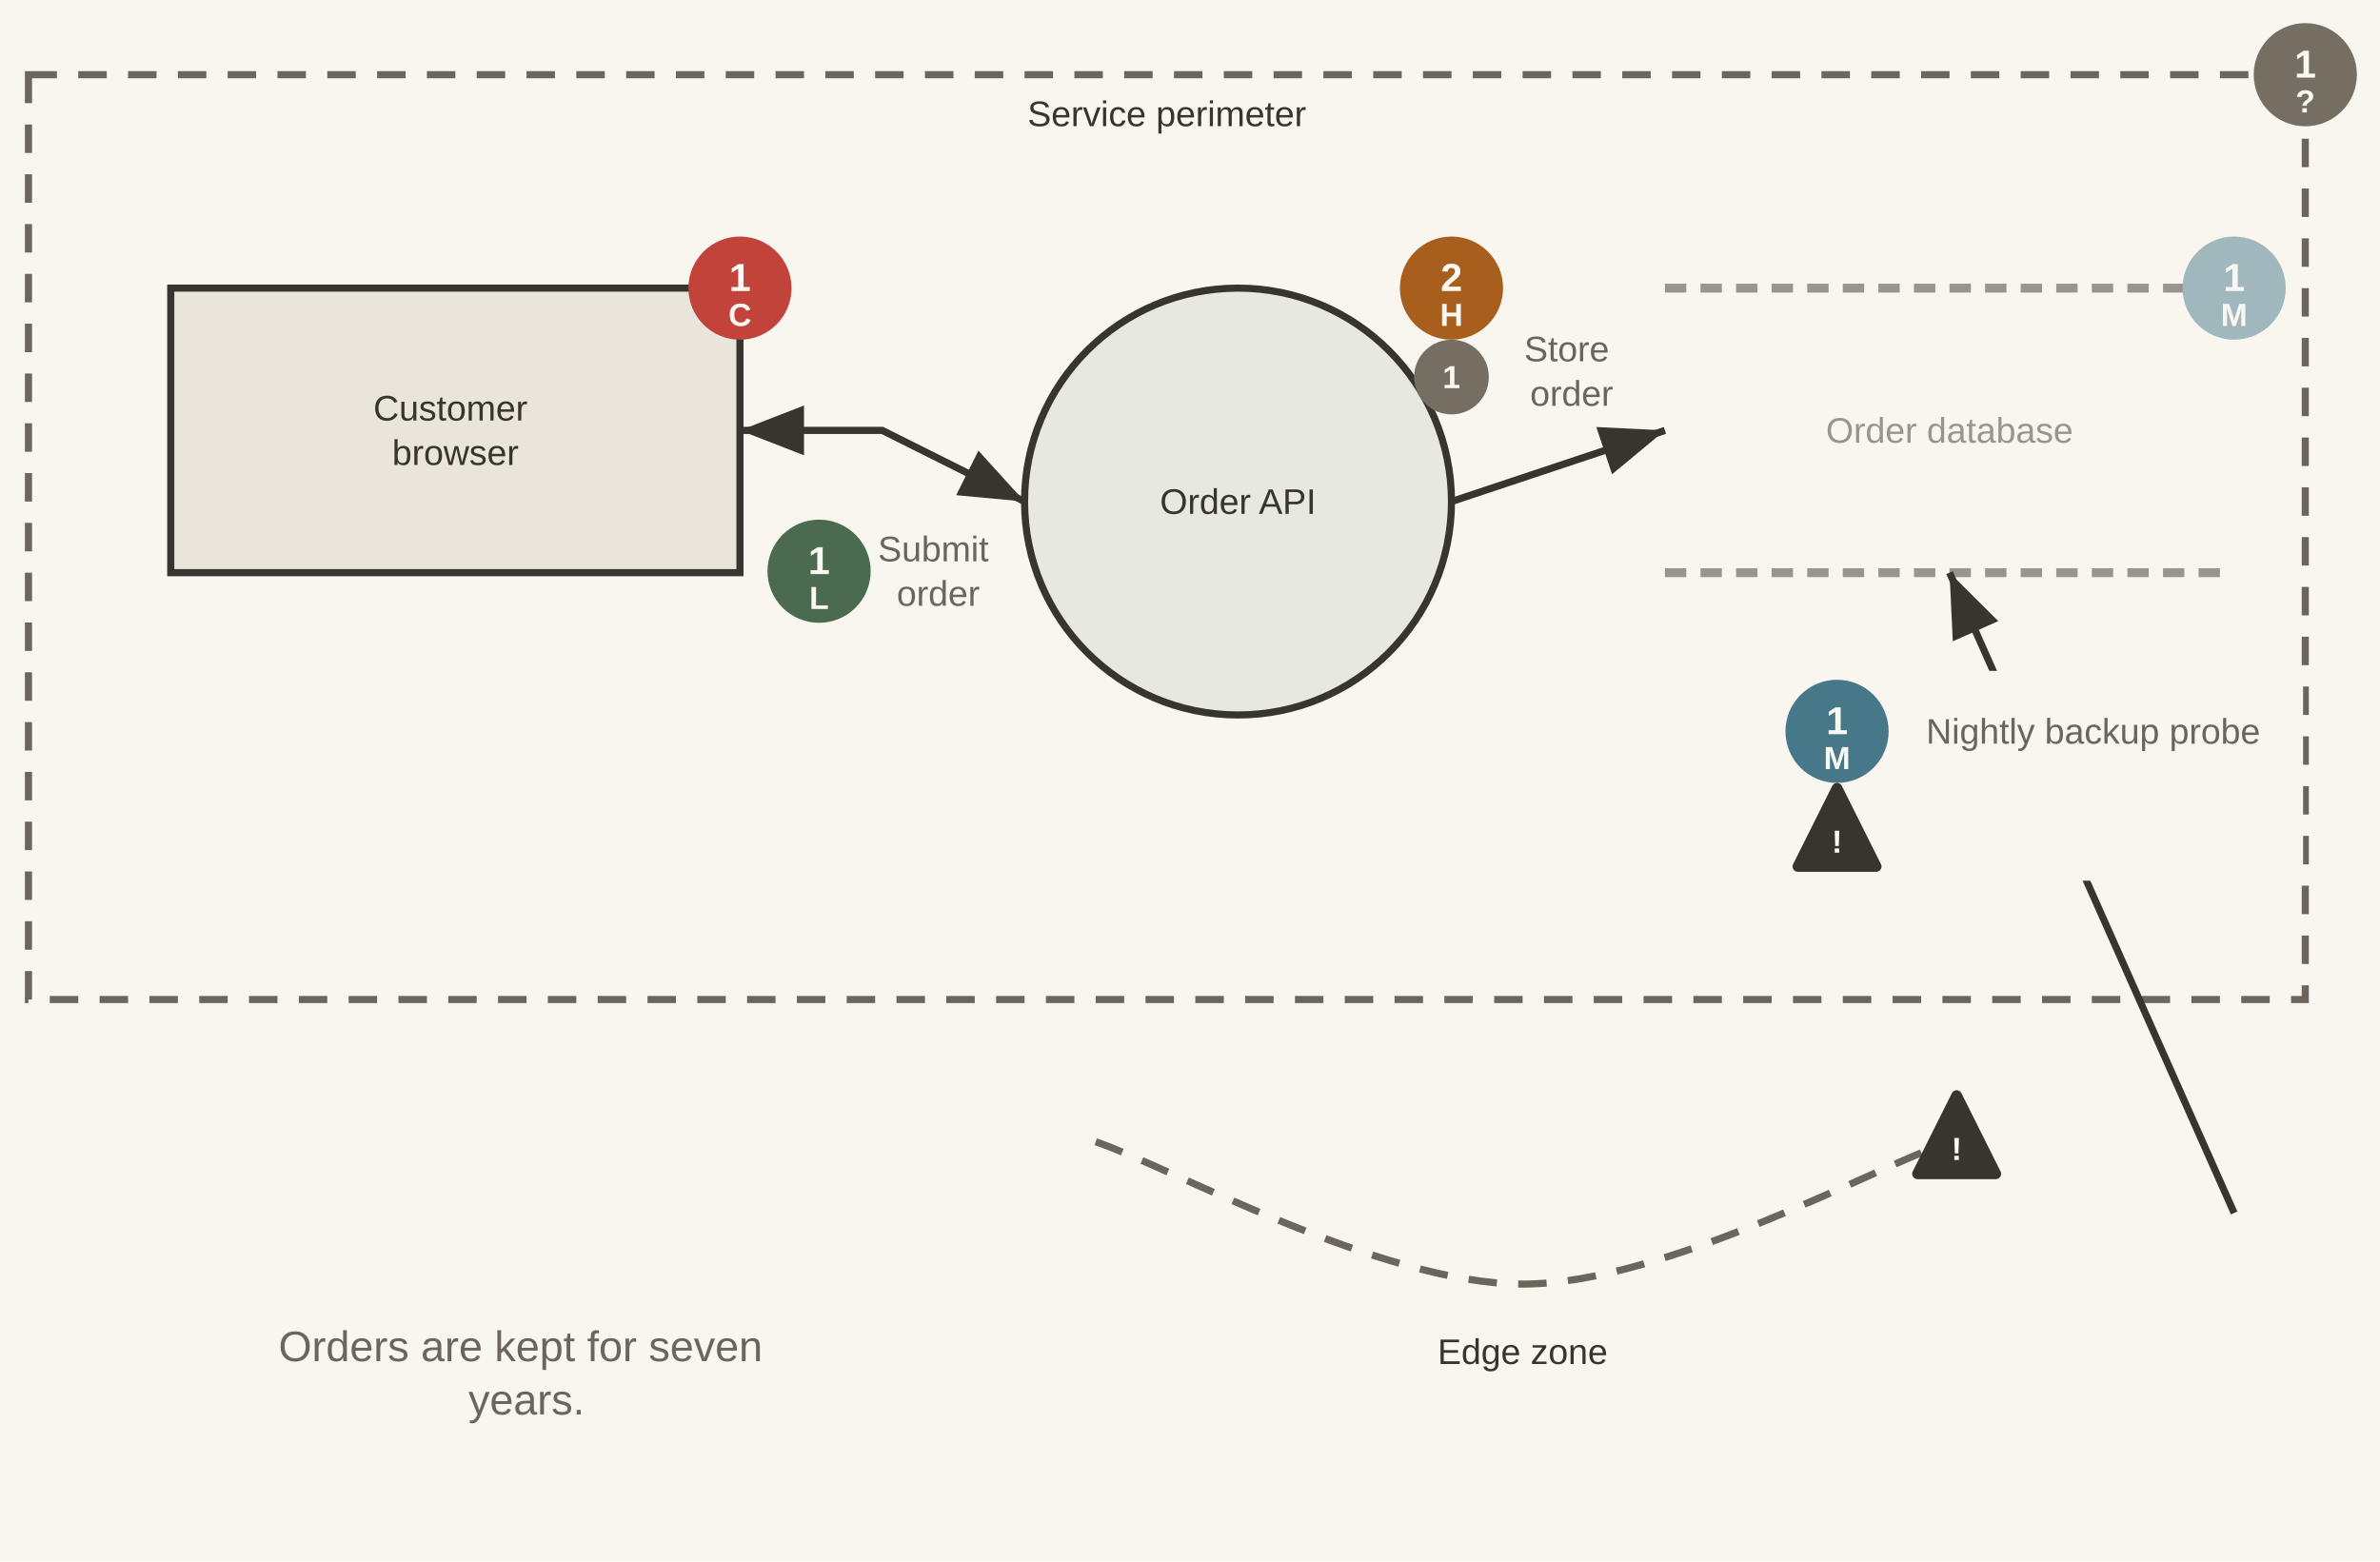
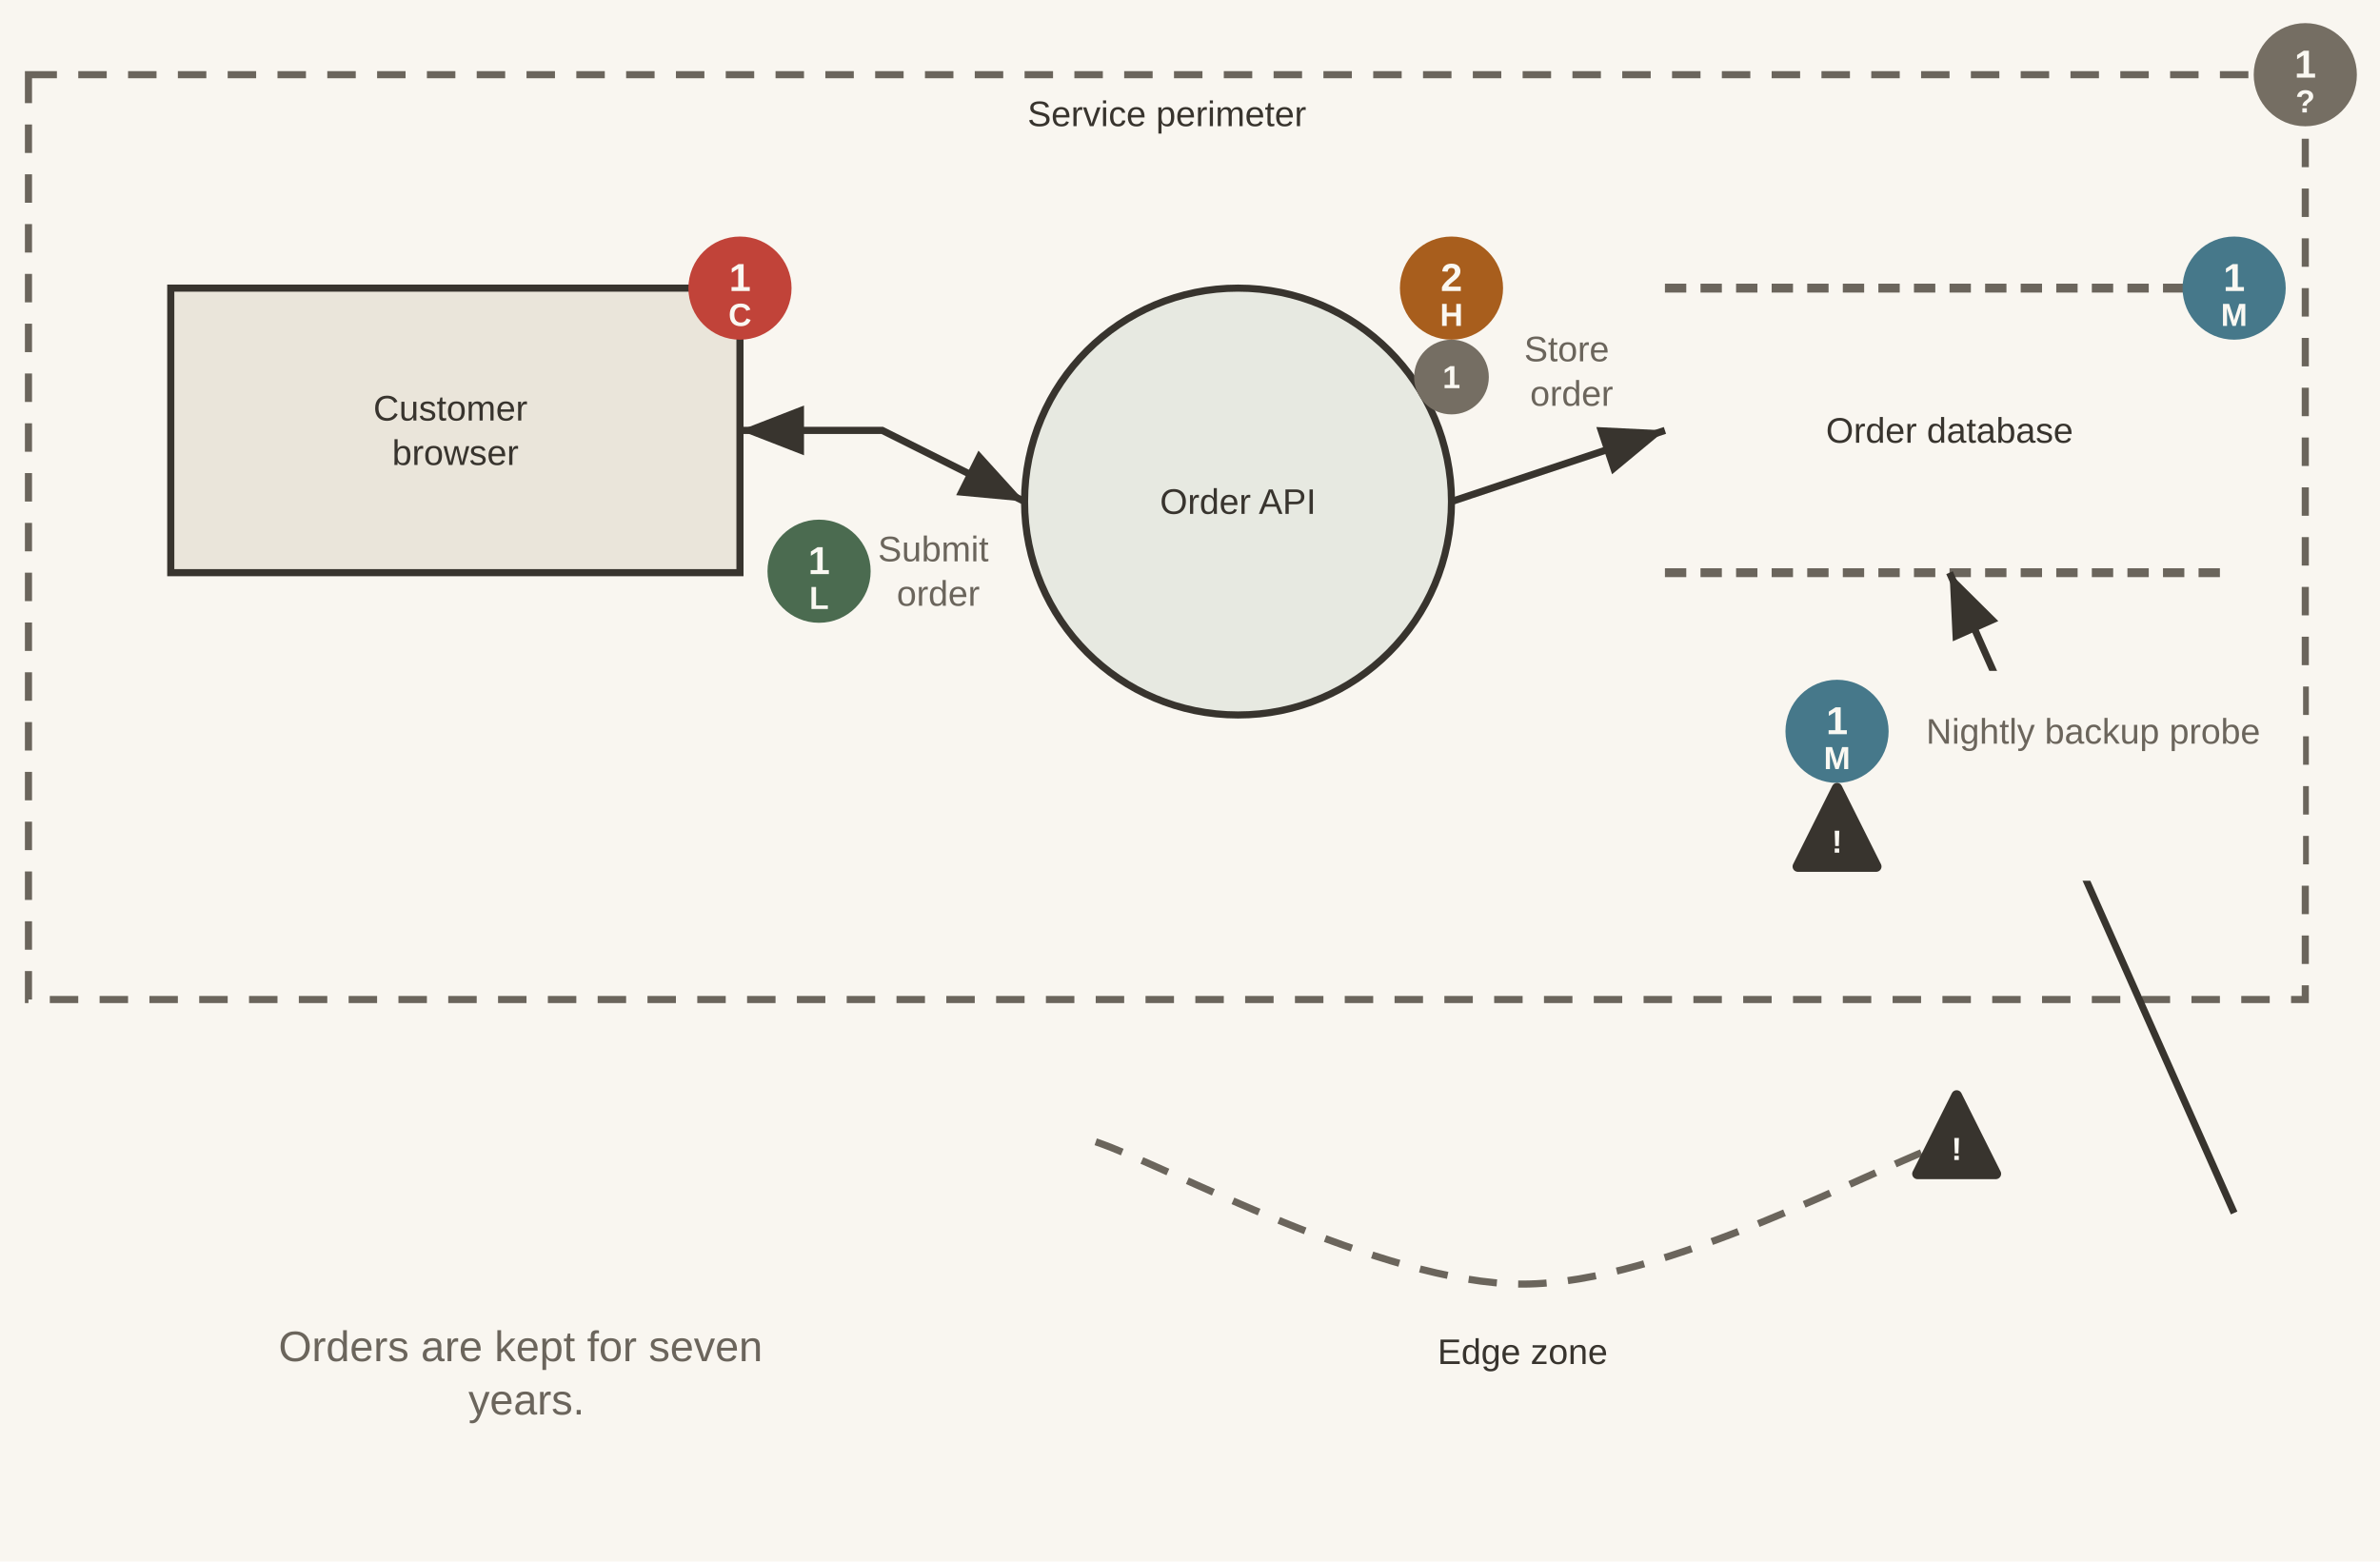
<svg xmlns="http://www.w3.org/2000/svg" viewBox="-8 -21 669 439" width="669" height="439">
  <rect x="-8" y="-21" width="669" height="439" fill="#F9F6F0" />
  <style>.saer-diagram-element {
  font-family: "Liberation Sans";
}
.saer-diagram-shape {
  fill: #FAF8F2;
  stroke: #38342E;
  stroke-width: 2;
}
.saer-diagram-actor {
  fill: #EAE5DA;
}
.saer-diagram-process {
  fill: #E7E9E1;
}
.saer-diagram-store {
  fill: none;
  stroke-width: 2.5;
}
.saer-diagram-boundary-box,
.saer-diagram-boundary-curve {
  fill: none;
  stroke: #6B655C;
  stroke-width: 2;
  stroke-dasharray: 8 6;
}
- .saer-diagram-out-of-scope {
-   opacity: 0.5;
- }
- .saer-diagram-out-of-scope .saer-diagram-shape {
-   stroke-dasharray: 6 4;
- }
.saer-diagram-label {
  fill: #38342E;
  font-size: 10px;
  font-weight: 500;
  text-anchor: middle;
  dominant-baseline: central;
}
.saer-diagram-note {
  fill: #6B655C;
  font-size: 12px;
  text-anchor: middle;
  dominant-baseline: central;
}
.saer-diagram-flow {
  fill: none;
}
.saer-diagram-flow-arrow {
  fill: #38342E;
  stroke: none;
}
.saer-diagram-flow-label {
  fill: #6B655C;
  font-size: 10px;
  text-anchor: middle;
  dominant-baseline: central;
}
.saer-diagram-flow-backing {
  fill: #F9F6F0;
  stroke: none;
+ }
+ .saer-diagram-out-of-scope .saer-diagram-shape {
+   stroke: #6B655C;
+   stroke-dasharray: 6 4;
+ }
+ .saer-diagram-out-of-scope .saer-diagram-flow-arrow {
+   fill: #6B655C;
+ }
+ .saer-diagram-out-of-scope .saer-diagram-label {
+   fill: #38342E;
}
.saer-diagram-badge {
  stroke: #FAF8F2;
  stroke-width: 3;
}
.saer-diagram-badge-count {
  fill: #FAF8F2;
  stroke: none;
  font-weight: 600;
  text-anchor: middle;
  dominant-baseline: central;
}
.saer-diagram-badge-primary .saer-diagram-badge-count {
  font-size: 11px;
}
.saer-diagram-badge-secondary .saer-diagram-badge-count {
  font-size: 9px;
}
.saer-diagram-badge-mark {
  fill: #FAF8F2;
  stroke: none;
  font-size: 9px;
  font-weight: 700;
  text-anchor: middle;
  dominant-baseline: central;
}
.saer-diagram-badge-flag {
  stroke-linejoin: round;
}
.saer-diagram-tone-critical {
  fill: #C14339;
}
.saer-diagram-tone-high {
  fill: #A85E1D;
}
.saer-diagram-tone-medium {
  fill: #46788A;
}
.saer-diagram-tone-low {
  fill: #4B6B50;
}
.saer-diagram-tone-neutral {
  fill: #756E63;
}
.saer-diagram-tone-flag {
  fill: #38342E;
}

.saer-diagram-tone-low { fill: #4B6B50; stroke: #4B6B50; stroke-width: 3; }
.saer-diagram-tone-low ~ .saer-diagram-badge-count, .saer-diagram-tone-low ~ .saer-diagram-badge-mark { fill: #FAF8F2; }
.saer-diagram-tone-medium { fill: #46788A; stroke: #46788A; stroke-width: 3; }
.saer-diagram-tone-medium ~ .saer-diagram-badge-count, .saer-diagram-tone-medium ~ .saer-diagram-badge-mark { fill: #FAF8F2; }
.saer-diagram-tone-high { fill: #A85E1D; stroke: #A85E1D; stroke-width: 3; }
.saer-diagram-tone-high ~ .saer-diagram-badge-count, .saer-diagram-tone-high ~ .saer-diagram-badge-mark { fill: #FAF8F2; }
.saer-diagram-tone-critical { fill: #C14339; stroke: #C14339; stroke-width: 3; }
.saer-diagram-tone-critical ~ .saer-diagram-badge-count, .saer-diagram-tone-critical ~ .saer-diagram-badge-mark { fill: #FAF8F2; }
.saer-diagram-tone-neutral { fill: #756E63; stroke: #756E63; stroke-width: 3; }
.saer-diagram-tone-neutral ~ .saer-diagram-badge-count, .saer-diagram-tone-neutral ~ .saer-diagram-badge-mark { fill: #FAF8F2; }
.saer-diagram-tone-flag { fill: #38342E; stroke: #38342E; stroke-width: 3; }
.saer-diagram-tone-flag ~ .saer-diagram-badge-count, .saer-diagram-tone-flag ~ .saer-diagram-badge-mark { fill: #FAF8F2; }</style>
  <g transform="translate(0, 0)">
    <g class="saer-diagram-element">
      <rect class="saer-diagram-shape saer-diagram-boundary-box" width="640" height="260" />
      <text class="saer-diagram-label" x="320" y="11">
        <tspan x="320" dy="0">Service perimeter</tspan>
      </text>
      <g class="saer-diagram-badge" transform="translate(640, 0)">
        <g class="saer-diagram-badge-primary">
          <circle class="saer-diagram-tone-neutral" r="13" />
          <text class="saer-diagram-badge-count" y="-3">1</text>
          <text class="saer-diagram-badge-mark" y="7.5">?</text>
        </g>
      </g>
    </g>
  </g>
  <g transform="translate(298, 298)">
    <g class="saer-diagram-element">
      <path class="saer-diagram-shape saer-diagram-boundary-curve" d="M 2 2 C 22 8.667 82 42 122 42 C 162 42 222 8.667 242 2" />
      <text class="saer-diagram-label" x="122" y="61">
        <tspan x="122" dy="0">Edge zone</tspan>
      </text>
      <g class="saer-diagram-badge" transform="translate(244, 0)">
        <g class="saer-diagram-badge-flag" transform="translate(0, 0)">
          <path class="saer-diagram-tone-flag" d="M 0 -11 L 11 11 L -11 11 Z" />
          <text class="saer-diagram-badge-mark" y="4">!</text>
        </g>
      </g>
    </g>
  </g>
  <g transform="translate(40, 60)">
    <g class="saer-diagram-element">
      <rect class="saer-diagram-shape saer-diagram-actor" width="160" height="80" />
      <text class="saer-diagram-label" x="80" y="33.75">
        <tspan x="80" dy="0">Customer</tspan>
        <tspan x="80" dy="12.5">browser</tspan>
      </text>
      <g class="saer-diagram-badge" transform="translate(160, 0)">
        <g class="saer-diagram-badge-primary">
          <circle class="saer-diagram-tone-critical" r="13" />
          <text class="saer-diagram-badge-count" y="-3">1</text>
          <text class="saer-diagram-badge-mark" y="7.5">C</text>
        </g>
      </g>
    </g>
  </g>
  <g transform="translate(280, 60)">
    <g class="saer-diagram-element">
      <ellipse class="saer-diagram-shape saer-diagram-process" cx="60" cy="60" rx="60" ry="60" />
      <text class="saer-diagram-label" x="60" y="60">
        <tspan x="60" dy="0">Order API</tspan>
      </text>
      <g class="saer-diagram-badge" transform="translate(120, 0)">
        <g class="saer-diagram-badge-primary">
          <circle class="saer-diagram-tone-high" r="13" />
          <text class="saer-diagram-badge-count" y="-3">2</text>
          <text class="saer-diagram-badge-mark" y="7.5">H</text>
        </g>
        <g class="saer-diagram-badge-secondary" transform="translate(0, 25)">
          <circle class="saer-diagram-tone-neutral" r="9" />
          <text class="saer-diagram-badge-count">1</text>
        </g>
      </g>
    </g>
  </g>
  <g transform="translate(460, 60)">
    <g class="saer-diagram-element saer-diagram-out-of-scope">
      <line class="saer-diagram-shape saer-diagram-store" x1="0" y1="0" x2="160" y2="0" />
      <line class="saer-diagram-shape saer-diagram-store" x1="0" y1="80" x2="160" y2="80" />
      <text class="saer-diagram-label" x="80" y="40">
        <tspan x="80" dy="0">Order database</tspan>
      </text>
      <g class="saer-diagram-badge" transform="translate(160, 0)">
        <g class="saer-diagram-badge-primary">
          <circle class="saer-diagram-tone-medium" r="13" />
          <text class="saer-diagram-badge-count" y="-3">1</text>
          <text class="saer-diagram-badge-mark" y="7.5">M</text>
        </g>
      </g>
    </g>
  </g>
  <g transform="translate(40, 320)">
    <g class="saer-diagram-element">
      <text class="saer-diagram-note" x="100" y="37.5">
        <tspan x="100" dy="0">Orders are kept for seven</tspan>
        <tspan x="100" dy="15">years.</tspan>
      </text>
    </g>
  </g>
  <g class="saer-diagram-element">
    <path class="saer-diagram-shape saer-diagram-flow" d="M 200 100 L 240 100 L 280 120" />
    <path class="saer-diagram-flow-arrow" d="M 280 120 L 260.77 118.211 L 267.031 105.689 Z" />
    <path class="saer-diagram-flow-arrow" d="M 200 100 L 218 93 L 218 107 Z" />
    <rect class="saer-diagram-flow-backing" x="205.233" y="122.589" width="71" height="34" />
    <g class="saer-diagram-badge" transform="translate(222.233, 139.589)">
      <g class="saer-diagram-badge-primary">
        <circle class="saer-diagram-tone-low" r="13" />
        <text class="saer-diagram-badge-count" y="-3">1</text>
        <text class="saer-diagram-badge-mark" y="7.5">L</text>
      </g>
    </g>
    <text class="saer-diagram-flow-label" x="255.733" y="133.339">
      <tspan x="255.733" dy="0">Submit</tspan>
      <tspan x="255.733" dy="12.5">order</tspan>
    </text>
  </g>
  <g class="saer-diagram-element">
    <path class="saer-diagram-shape saer-diagram-flow" d="M 400 120 L 460 100" />
    <path class="saer-diagram-flow-arrow" d="M 460 100 L 445.137 112.333 L 440.71 99.051 Z" />
    <rect class="saer-diagram-flow-backing" x="416.019" y="68.111" width="35.5" height="30.5" />
    <text class="saer-diagram-flow-label" x="433.769" y="77.111">
      <tspan x="433.769" dy="0">Store</tspan>
      <tspan x="433.769" dy="12.5">order</tspan>
    </text>
  </g>
  <g class="saer-diagram-element">
    <path class="saer-diagram-shape saer-diagram-flow" d="M 620 320 L 540 140" />
    <path class="saer-diagram-flow-arrow" d="M 540 140 L 553.707 153.606 L 540.914 159.292 Z" />
    <rect class="saer-diagram-flow-backing" x="491.379" y="167.603" width="148" height="59" />
    <g class="saer-diagram-badge" transform="translate(508.379, 184.603)">
      <g class="saer-diagram-badge-primary">
        <circle class="saer-diagram-tone-medium" r="13" />
        <text class="saer-diagram-badge-count" y="-3">1</text>
        <text class="saer-diagram-badge-mark" y="7.5">M</text>
      </g>
      <g class="saer-diagram-badge-flag" transform="translate(0, 27)">
        <path class="saer-diagram-tone-flag" d="M 0 -11 L 11 11 L -11 11 Z" />
        <text class="saer-diagram-badge-mark" y="4">!</text>
      </g>
    </g>
    <text class="saer-diagram-flow-label" x="580.379" y="184.603">
      <tspan x="580.379" dy="0">Nightly backup probe</tspan>
    </text>
  </g>
</svg>
